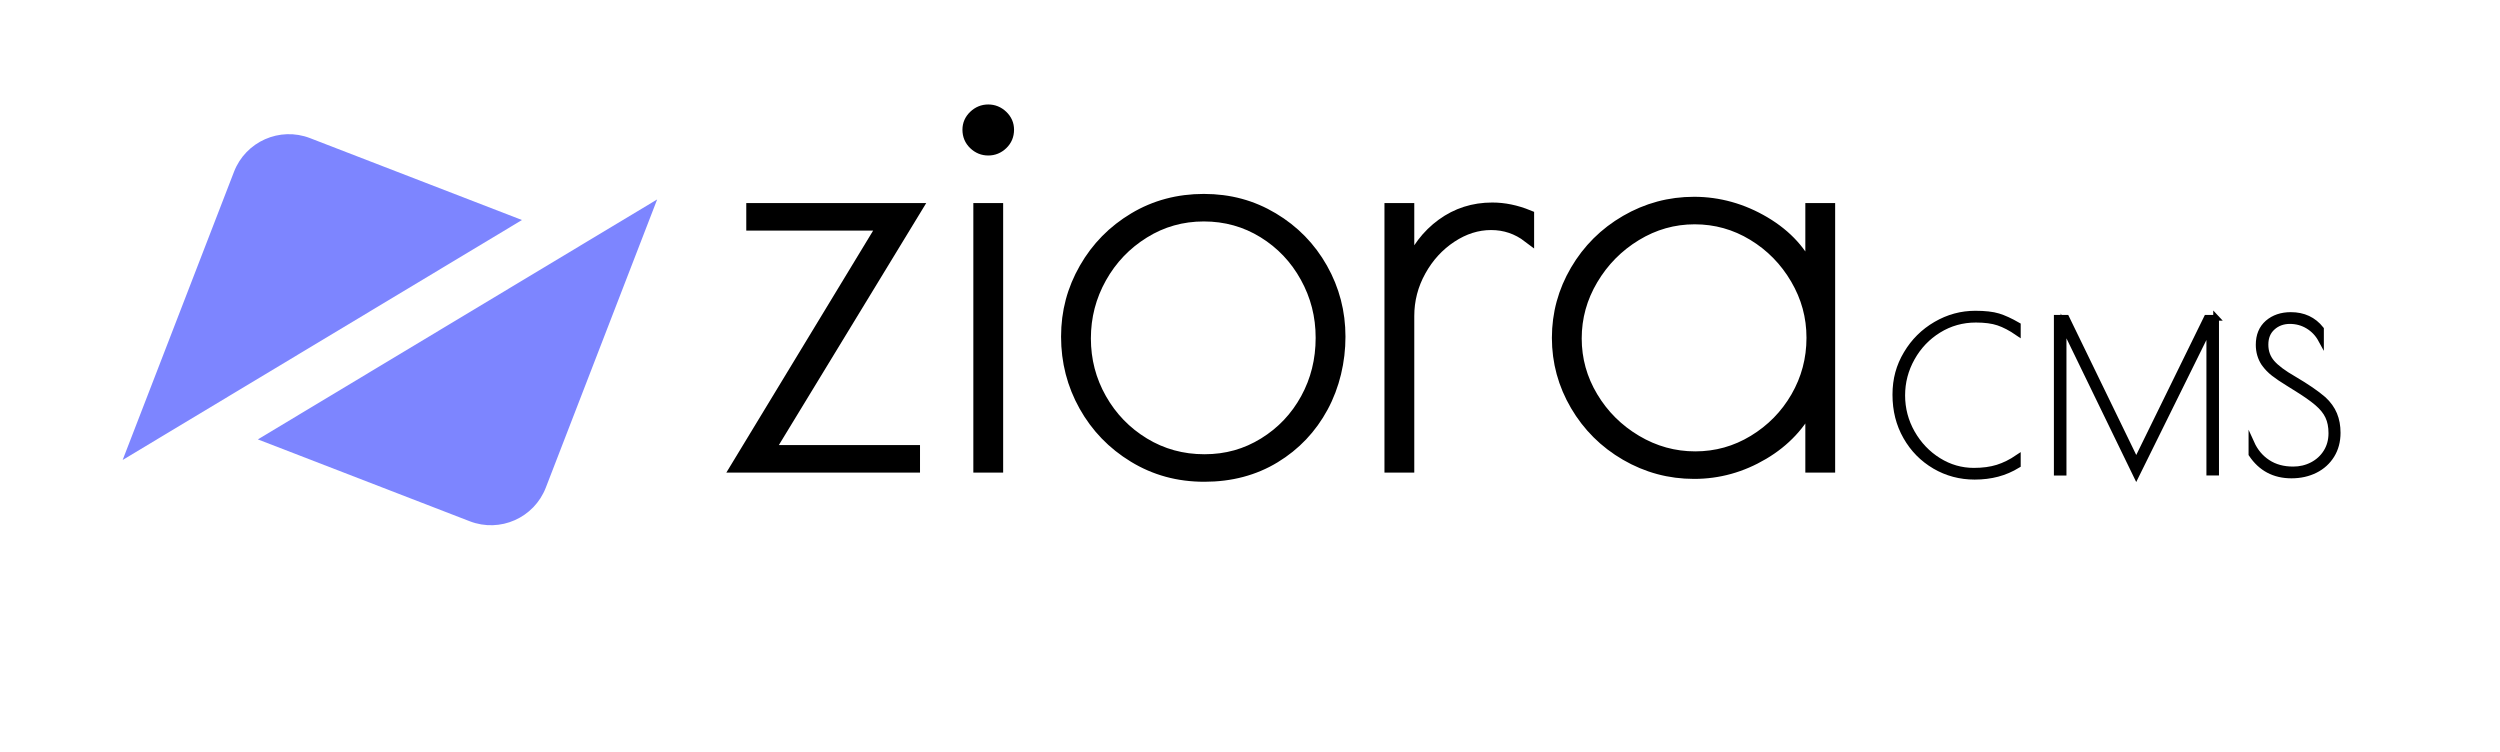
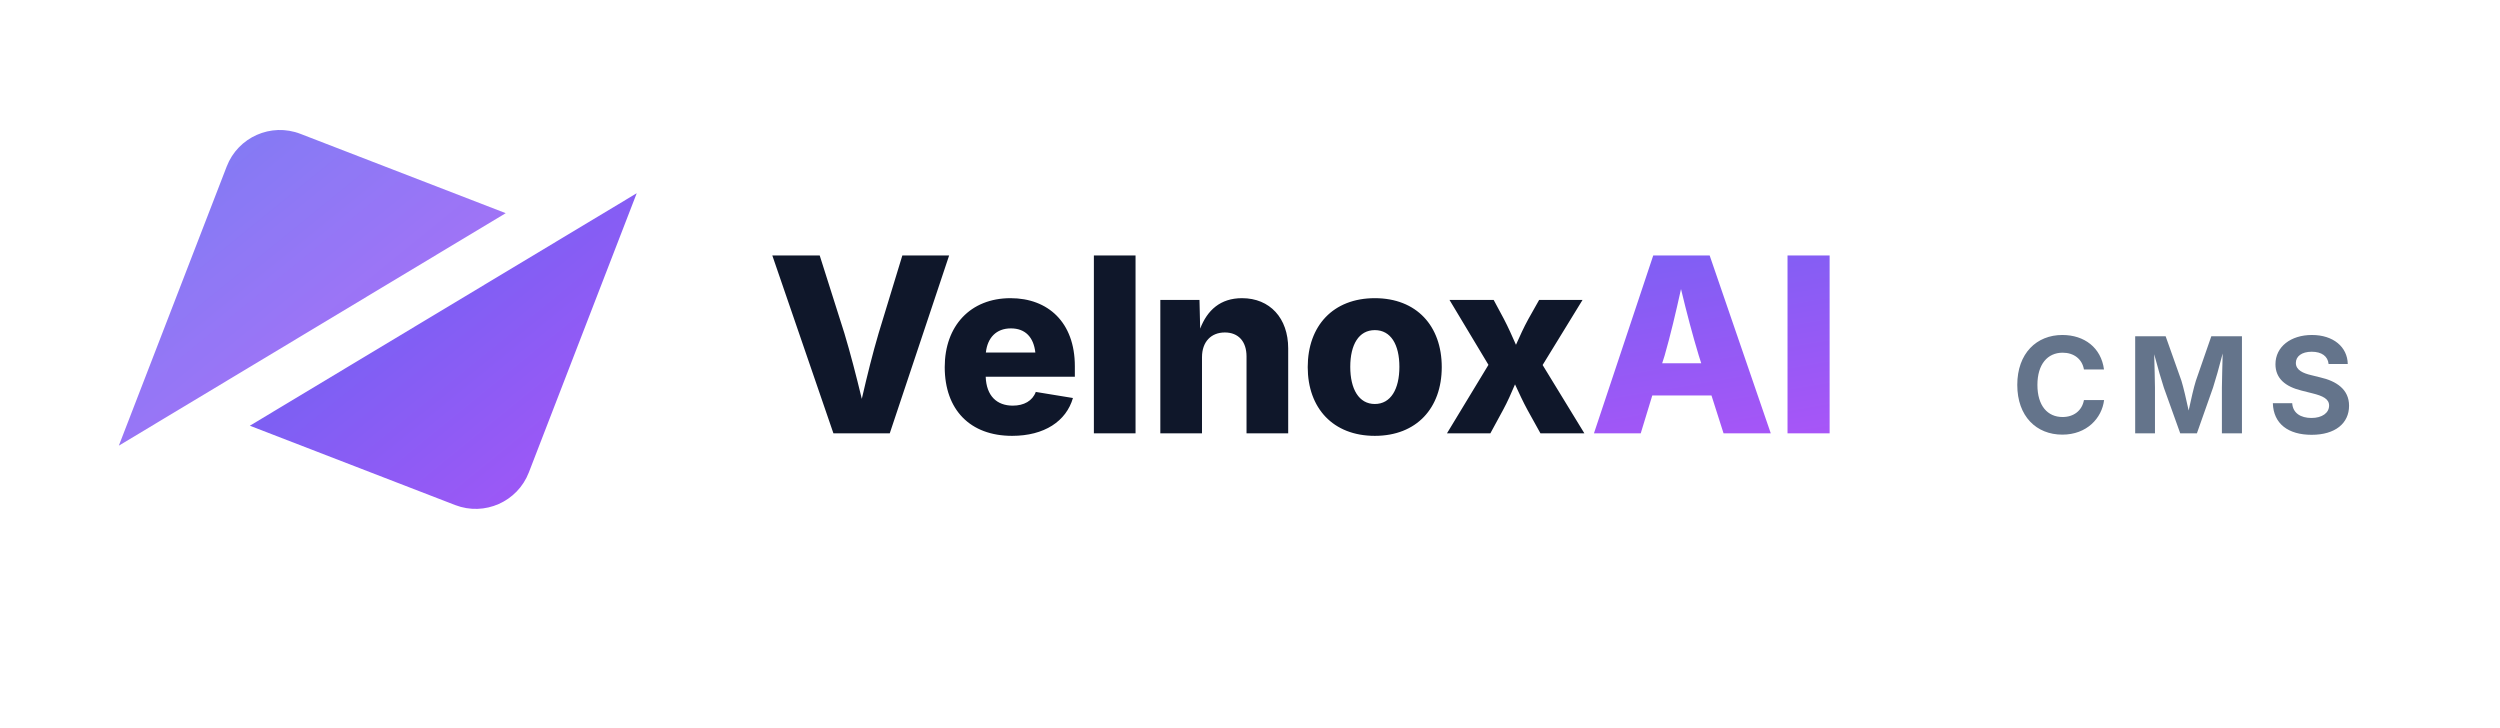
- <svg xmlns="http://www.w3.org/2000/svg" id="Layer_1" data-name="Layer 1" viewBox="0 0 436 131">
+ <svg xmlns="http://www.w3.org/2000/svg" viewBox="0 0 450 131" width="450" height="131">
  <defs>
-     <style>
-       .cls-1 {
-         stroke-width: 2px;
-       }
- 
-       .cls-1, .cls-2 {
-         stroke: #000;
-         stroke-miterlimit: 10;
-       }
- 
-       .cls-3 {
-         fill: #7d85ff;
-       }
-     </style>
+     <linearGradient id="brand-grad-black" x1="0%" y1="0%" x2="100%" y2="100%">
+       <stop offset="0%" stop-color="#6366F1" />
+       <stop offset="100%" stop-color="#A855F7" />
+     </linearGradient>
  </defs>
-   <g id="icon_with_text" data-name="icon with text">
-     <g id="text-black">
-       <g>
-         <path class="cls-2" d="M337.42,81.28c-2.11-1.24-3.79-2.94-5.02-5.11-1.24-2.17-1.85-4.61-1.85-7.33s.64-5,1.93-7.16c1.28-2.16,3-3.86,5.15-5.11,2.15-1.25,4.43-1.87,6.86-1.87,1.68,0,3.01.15,4,.45.98.3,2.12.82,3.42,1.57v1.33c-1.22-.84-2.36-1.43-3.4-1.78-1.04-.35-2.35-.52-3.91-.52-2.38,0-4.54.61-6.5,1.82-1.96,1.21-3.5,2.83-4.64,4.86-1.14,2.03-1.71,4.21-1.71,6.53s.58,4.54,1.73,6.55,2.68,3.62,4.59,4.81c1.91,1.19,3.97,1.78,6.17,1.78,1.58,0,2.96-.19,4.14-.56,1.18-.37,2.35-.95,3.53-1.75v1.33c-1.15.7-2.33,1.21-3.55,1.53-1.21.32-2.54.49-3.98.49-2.52,0-4.84-.62-6.95-1.85Z" />
-         <path class="cls-2" d="M386.49,55.42v27h-1.19v-25.27l-12.74,25.78-12.67-26.1v25.6h-1.19v-27h1.69l12.17,25.06,12.28-25.06h1.66Z" />
-         <path class="cls-2" d="M392.65,79.21v-1.94c.65,1.44,1.59,2.57,2.83,3.38,1.24.82,2.72,1.22,4.45,1.22,1.2,0,2.31-.26,3.33-.79,1.02-.53,1.83-1.27,2.43-2.23.6-.96.9-2.06.9-3.31,0-1.13-.19-2.1-.58-2.92-.38-.82-1.02-1.6-1.91-2.36-.89-.76-2.17-1.65-3.85-2.68l-1.15-.72c-1.06-.65-1.91-1.22-2.56-1.73-.65-.5-1.21-1.09-1.69-1.76-.62-.94-.94-2.02-.94-3.24,0-1.63.53-2.9,1.58-3.82,1.06-.91,2.4-1.37,4.03-1.37,2.21,0,3.96.82,5.26,2.45v1.84c-.55-1.01-1.31-1.8-2.27-2.38-.96-.58-2.02-.86-3.17-.86s-2.21.37-3.02,1.12c-.82.74-1.22,1.74-1.22,2.99s.38,2.27,1.13,3.15c.76.88,2.03,1.83,3.83,2.86,2.21,1.3,3.92,2.47,5.15,3.53.86.79,1.49,1.67,1.89,2.63.4.96.59,2.03.59,3.2,0,1.49-.35,2.8-1.04,3.92-.7,1.13-1.66,2-2.88,2.61-1.22.61-2.6.92-4.14.92-3,0-5.33-1.24-6.98-3.71Z" />
-       </g>
-       <g>
-         <path class="cls-1" d="M154.05,39.22h-22.9v-2.8h28.6l-25.7,42.2h25.4v2.8h-31l25.6-42.2Z" />
-         <path class="cls-1" d="M169.9,25.12c-.7-.67-1.05-1.5-1.05-2.5,0-.93.35-1.73,1.05-2.4.7-.67,1.52-1,2.45-1s1.75.33,2.45,1c.7.67,1.05,1.47,1.05,2.4,0,1-.35,1.83-1.05,2.5-.7.67-1.52,1-2.45,1s-1.75-.33-2.45-1ZM170.75,36.42h3.2v45h-3.2v-45Z" />
-         <path class="cls-1" d="M197.75,79.67c-3.67-2.23-6.53-5.2-8.6-8.9-2.07-3.7-3.1-7.71-3.1-12.05s1.05-8.23,3.15-11.9c2.1-3.67,4.97-6.58,8.6-8.75,3.63-2.17,7.68-3.25,12.15-3.25s8.42,1.08,12.05,3.25c3.63,2.17,6.48,5.08,8.55,8.75,2.07,3.67,3.1,7.63,3.1,11.9s-1,8.55-3,12.25-4.78,6.63-8.35,8.8c-3.57,2.17-7.65,3.25-12.25,3.25s-8.63-1.12-12.3-3.35ZM220.45,77.32c3.13-1.93,5.58-4.52,7.35-7.75,1.77-3.23,2.65-6.78,2.65-10.65s-.9-7.33-2.7-10.6c-1.8-3.27-4.27-5.87-7.4-7.8-3.13-1.93-6.6-2.9-10.4-2.9s-7.28.98-10.45,2.95c-3.17,1.97-5.67,4.58-7.5,7.85-1.83,3.27-2.75,6.8-2.75,10.6s.92,7.32,2.75,10.55c1.83,3.23,4.33,5.82,7.5,7.75,3.17,1.93,6.68,2.9,10.55,2.9s7.27-.97,10.4-2.9Z" />
-         <path class="cls-1" d="M242.45,36.42h3.2v10.4c1.33-3.27,3.28-5.83,5.85-7.7,2.57-1.87,5.48-2.8,8.75-2.8,2.07,0,4.17.43,6.3,1.3v3.7c-1.93-1.47-4.1-2.2-6.5-2.2s-4.72.73-6.95,2.2c-2.23,1.47-4.03,3.43-5.4,5.9-1.37,2.47-2.05,5.1-2.05,7.9v26.3h-3.2v-45Z" />
-         <path class="cls-1" d="M283.55,79.32c-3.67-2.13-6.57-5.02-8.7-8.65-2.13-3.63-3.2-7.55-3.2-11.75s1.07-8.12,3.2-11.75c2.13-3.63,5.03-6.52,8.7-8.65,3.67-2.13,7.63-3.2,11.9-3.2s8.43,1.15,12.3,3.45c3.87,2.3,6.57,5.29,8.1,8.95v-11.3h3.2v45h-3.2v-11.2c-1.8,3.73-4.58,6.72-8.35,8.95-3.77,2.23-7.78,3.35-12.05,3.35s-8.23-1.07-11.9-3.2ZM305.85,76.87c3.13-1.9,5.62-4.43,7.45-7.6,1.83-3.17,2.75-6.62,2.75-10.35s-.93-7.1-2.8-10.3c-1.87-3.2-4.37-5.75-7.5-7.65-3.13-1.9-6.53-2.85-10.2-2.85s-7.08.97-10.25,2.9c-3.17,1.93-5.7,4.5-7.6,7.7s-2.85,6.63-2.85,10.3.95,7.08,2.85,10.25c1.9,3.17,4.45,5.7,7.65,7.6,3.2,1.9,6.63,2.85,10.3,2.85s7.07-.95,10.2-2.85Z" />
-       </g>
-     </g>
-     <g id="logo-icon">
-       <g>
-         <path class="cls-3" d="M114.61,34.78l-19.42,50.26c-2.04,5.28-7.98,7.91-13.26,5.87l-36.96-14.28" />
-         <path class="cls-3" d="M21.39,80.22l19.42-50.26c2.04-5.28,7.98-7.91,13.26-5.87l36.96,14.28" />
-       </g>
-     </g>
+   <g id="logo-icon">
+     <path fill="url(#brand-grad-black)" d="M114.61,34.78l-19.42,50.26c-2.04,5.28-7.98,7.91-13.26,5.87l-36.96-14.28Z" />
+     <path fill="url(#brand-grad-black)" opacity="0.85" d="M21.39,80.22l19.42-50.26c2.04-5.28,7.98-7.91,13.26-5.87l36.96,14.28Z" />
+   </g>
+   <g id="logo-text">
+     <text x="138" y="78" font-family="system-ui, -apple-system, BlinkMacSystemFont, 'Inter', 'Segoe UI', Roboto, sans-serif" font-size="44" font-weight="800" fill="#0F172A" letter-spacing="-0.5">Velnox<tspan fill="url(#brand-grad-black)">AI</tspan>
+     </text>
+     <text x="362" y="78" font-family="system-ui, -apple-system, BlinkMacSystemFont, 'Inter', 'Segoe UI', Roboto, sans-serif" font-size="24" font-weight="700" fill="#64748B" letter-spacing="3">CMS</text>
  </g>
</svg>
